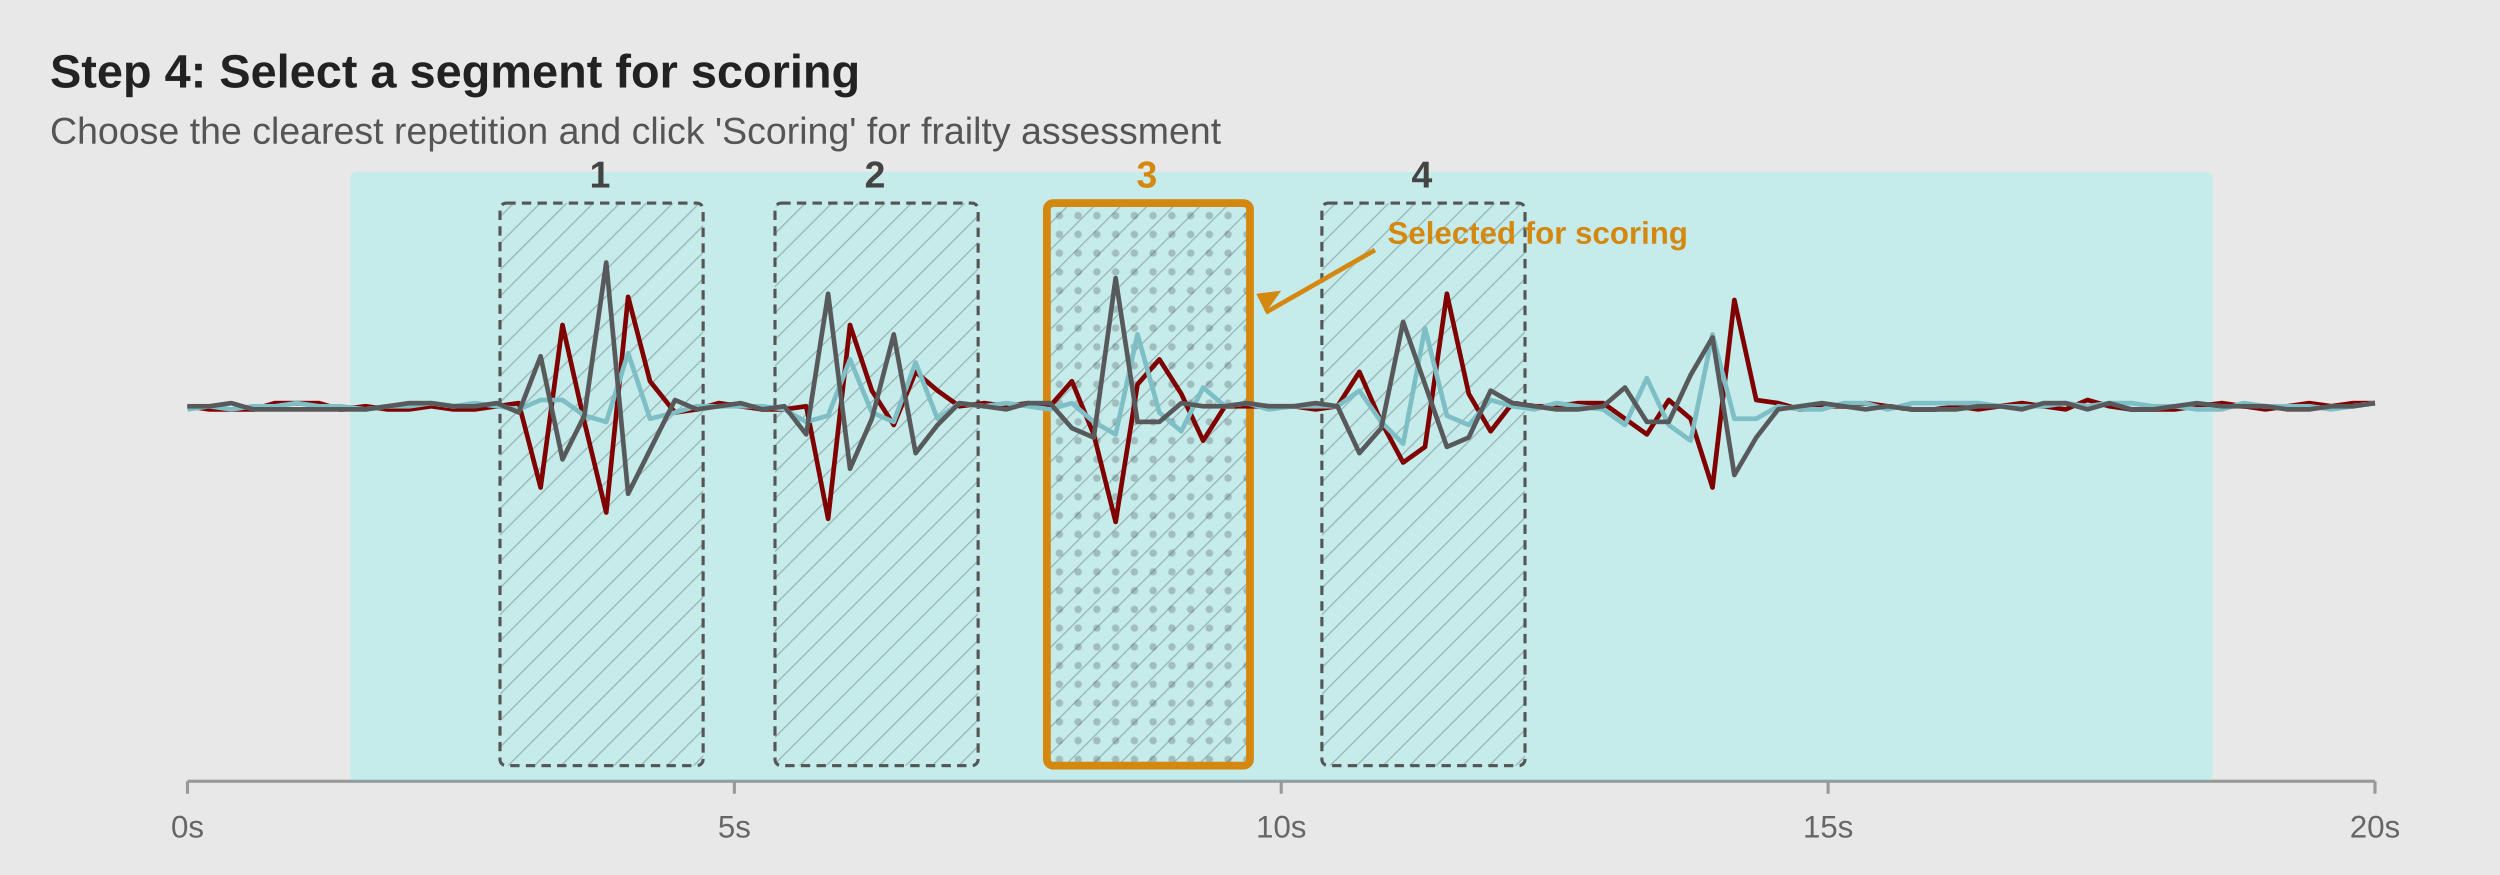
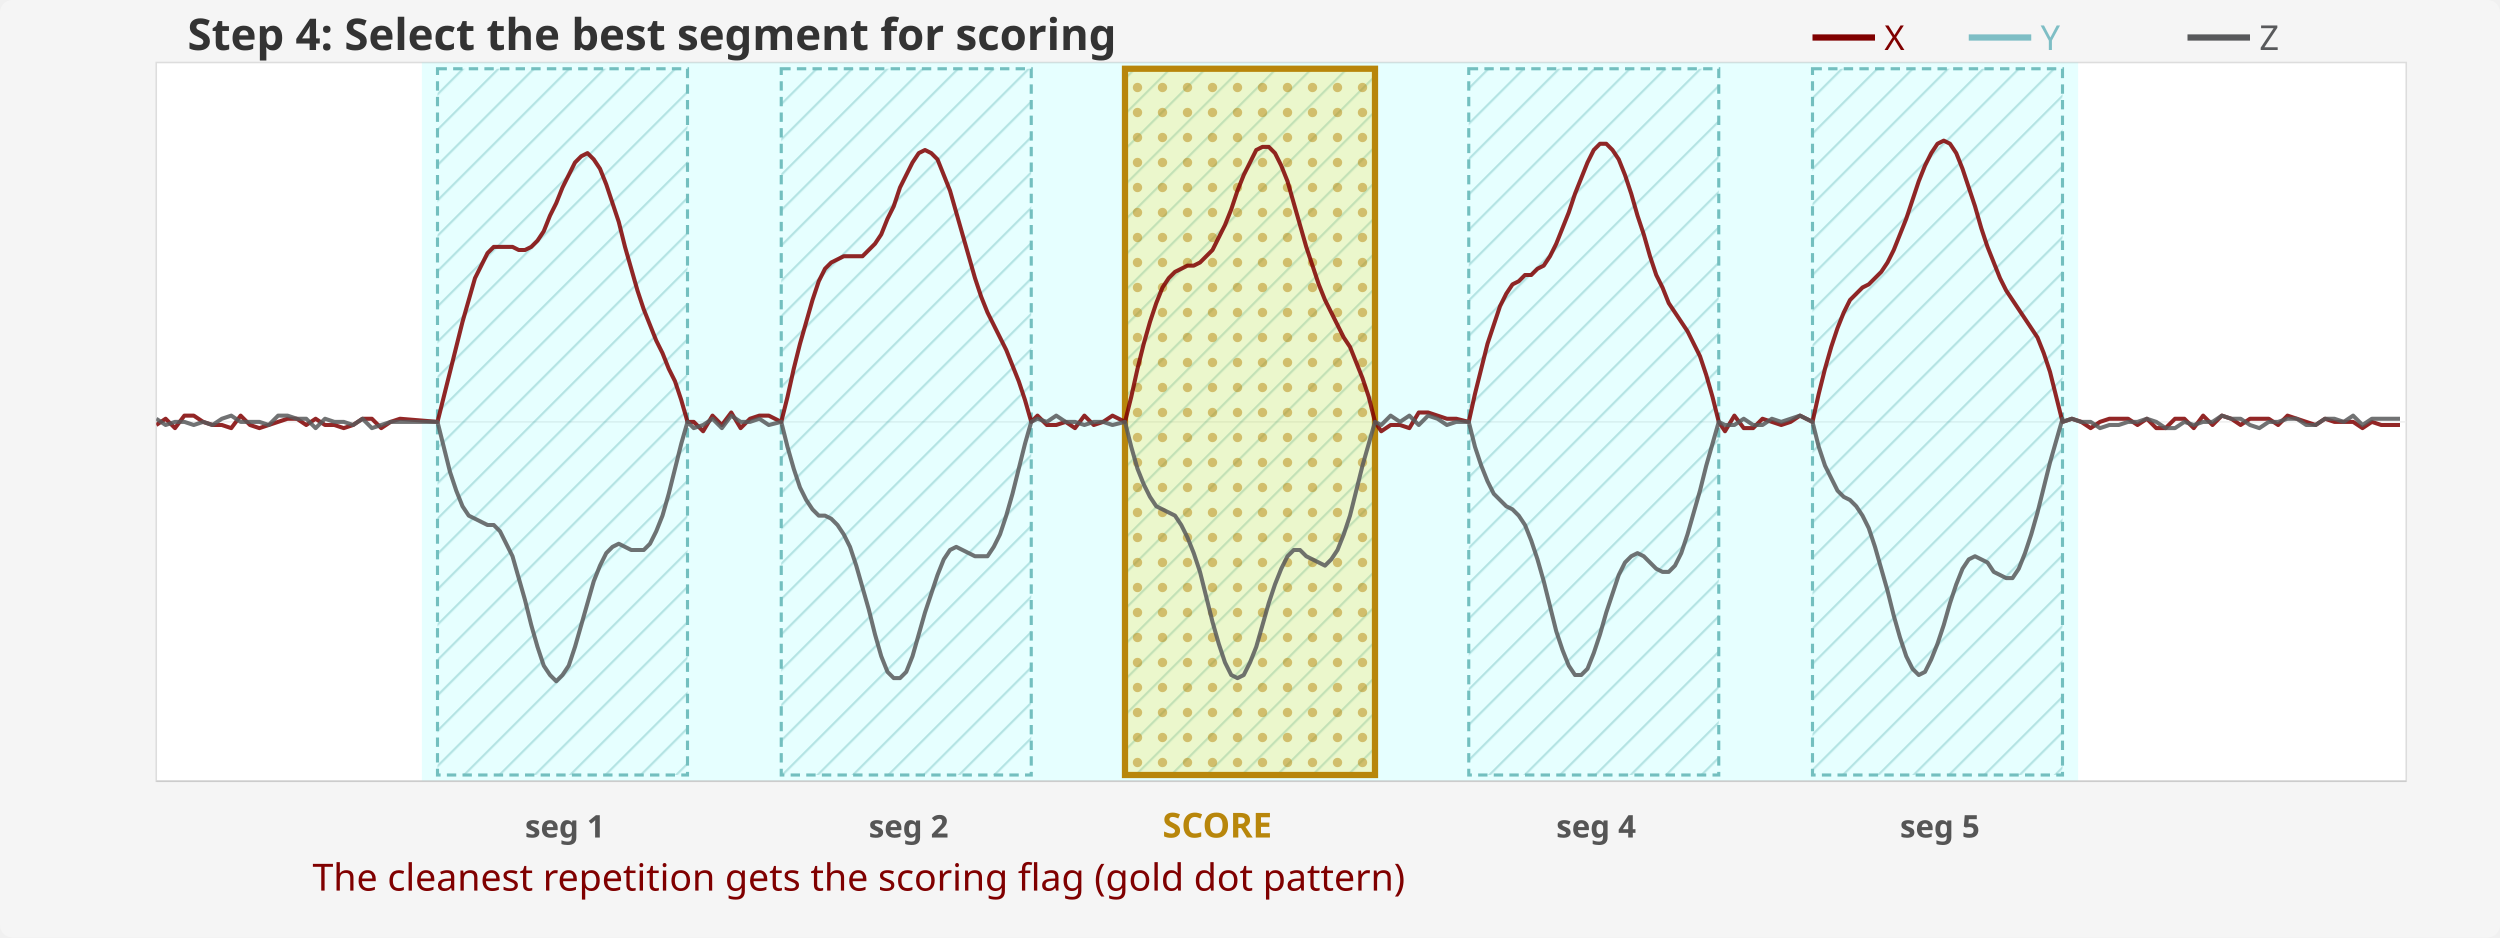
- <svg xmlns="http://www.w3.org/2000/svg" width="800" height="280" viewBox="0 0 800 280">
+ <svg xmlns="http://www.w3.org/2000/svg" width="800" height="300" viewBox="0 0 800 300">
+   <style>
+     .title { font: bold 14px sans-serif; fill: #333; }
+     .instruction { font: 12px sans-serif; fill: #800000; }
+     .legend-text { font: 11px sans-serif; }
+     .seg-label { font: bold 10px sans-serif; fill: #555; }
+     .score-label { font: bold 11px sans-serif; fill: #b8860b; }
+   </style>
  <defs>
-     <pattern id="hatch" width="6" height="6" patternUnits="userSpaceOnUse" patternTransform="rotate(45)">
-       <line x1="0" y1="0" x2="0" y2="6" stroke="#333" stroke-width="0.8" opacity="0.3" />
+     <clipPath id="s4-plot">
+       <rect x="50" y="20" width="720" height="230" />
+     </clipPath>
+     <pattern id="seg-hatch2" patternUnits="userSpaceOnUse" width="8" height="8" patternTransform="rotate(45)">
+       <line x1="0" y1="0" x2="0" y2="8" stroke="#008080" stroke-width="1.5" opacity="0.4" />
    </pattern>
-     <pattern id="dots" width="6" height="6" patternUnits="userSpaceOnUse">
-       <circle cx="3" cy="3" r="1.2" fill="#333" opacity="0.25" />
+     <pattern id="score-dots" patternUnits="userSpaceOnUse" width="8" height="8">
+       <circle cx="4" cy="4" r="1.5" fill="#b8860b" opacity="0.5" />
    </pattern>
  </defs>
-   <rect width="800" height="280" fill="#e8e8e8" />
-   <text x="16" y="28" font-family="Arial, sans-serif" font-size="15" font-weight="bold" fill="#222">Step 4: Select a segment for scoring</text>
-   <text x="16" y="46" font-family="Arial, sans-serif" font-size="12" fill="#555">Choose the clearest repetition and click 'Scoring' for frailty assessment</text>
-   <line x1="60" y1="250" x2="760" y2="250" stroke="#999" stroke-width="1" />
-   <text x="60" y="268" font-family="Arial, sans-serif" font-size="10" fill="#666" text-anchor="middle">0s</text>
-   <text x="235" y="268" font-family="Arial, sans-serif" font-size="10" fill="#666" text-anchor="middle">5s</text>
-   <text x="410" y="268" font-family="Arial, sans-serif" font-size="10" fill="#666" text-anchor="middle">10s</text>
-   <text x="585" y="268" font-family="Arial, sans-serif" font-size="10" fill="#666" text-anchor="middle">15s</text>
-   <text x="760" y="268" font-family="Arial, sans-serif" font-size="10" fill="#666" text-anchor="middle">20s</text>
-   <line x1="60" y1="250" x2="60" y2="254" stroke="#999" stroke-width="1" />
-   <line x1="235" y1="250" x2="235" y2="254" stroke="#999" stroke-width="1" />
-   <line x1="410" y1="250" x2="410" y2="254" stroke="#999" stroke-width="1" />
-   <line x1="585" y1="250" x2="585" y2="254" stroke="#999" stroke-width="1" />
-   <line x1="760" y1="250" x2="760" y2="254" stroke="#999" stroke-width="1" />
-   <rect x="112" y="55" width="596" height="195" fill="cyan" opacity="0.15" rx="2" />
-   <rect x="160" y="65" width="65" height="180" fill="url(#hatch)" stroke="#555" stroke-width="1" stroke-dasharray="3,2" rx="2" />
-   <text x="192" y="60" font-family="Arial, sans-serif" font-size="12" font-weight="bold" fill="#444" text-anchor="middle">1</text>
-   <rect x="248" y="65" width="65" height="180" fill="url(#hatch)" stroke="#555" stroke-width="1" stroke-dasharray="3,2" rx="2" />
-   <text x="280" y="60" font-family="Arial, sans-serif" font-size="12" font-weight="bold" fill="#444" text-anchor="middle">2</text>
-   <rect x="335" y="65" width="65" height="180" fill="url(#hatch)" stroke="#555" stroke-width="1" stroke-dasharray="3,2" rx="2" />
-   <rect x="335" y="65" width="65" height="180" fill="url(#dots)" stroke="#D4880F" stroke-width="2.5" rx="2" />
-   <text x="367" y="60" font-family="Arial, sans-serif" font-size="12" font-weight="bold" fill="#D4880F" text-anchor="middle">3</text>
-   <rect x="423" y="65" width="65" height="180" fill="url(#hatch)" stroke="#555" stroke-width="1" stroke-dasharray="3,2" rx="2" />
-   <text x="455" y="60" font-family="Arial, sans-serif" font-size="12" font-weight="bold" fill="#444" text-anchor="middle">4</text>
-   <line x1="440" y1="80" x2="405" y2="100" stroke="#D4880F" stroke-width="1.5" />
-   <polygon points="405,100 410,93 402,94" fill="#D4880F" />
-   <text x="444" y="78" font-family="Arial, sans-serif" font-size="10" font-weight="bold" fill="#D4880F">Selected for scoring</text>
-   <polyline fill="none" stroke="#800000" stroke-width="1.5" stroke-linejoin="round" points="60,130 67,131 74,131 81,131 88,129 95,129 102,129 109,131 117,130 124,131 131,131 138,130 145,131 152,131 159,130 166,129 173,156 180,104 187,135 194,164 201,95 208,122 216,132 223,131 230,129 237,130 244,131 251,131 258,130 265,166 272,104 279,125 286,136 293,119 300,125 307,130 315,129 322,130 329,129 336,130 343,122 350,139 357,167 364,123 371,115 378,126 385,141 392,130 399,130 406,130 414,130 421,131 428,130 435,119 442,135 449,148 456,143 463,94 470,126 477,138 484,129 491,130 498,130 505,129 513,129 520,134 527,139 534,128 541,134 548,156 555,96 562,128 569,129 576,131 583,130 590,130 597,129 604,130 612,131 619,131 626,130 633,131 640,130 647,129 654,130 661,131 668,128 675,130 682,131 689,131 696,131 703,130 711,129 718,130 725,131 732,130 739,129 746,130 753,129 760,129" />
-   <polyline fill="none" stroke="#7EBEC5" stroke-width="1.5" stroke-linejoin="round" points="60,131 67,130 74,131 81,130 88,130 95,129 102,130 109,130 117,131 124,130 131,130 138,129 145,130 152,129 159,130 166,131 173,128 180,128 187,133 194,135 201,113 208,134 216,132 223,130 230,130 237,130 244,130 251,131 258,135 265,133 272,115 279,132 286,135 293,116 300,134 307,129 315,130 322,129 329,130 336,131 343,129 350,135 357,139 364,107 371,132 378,138 385,124 392,130 399,129 406,131 414,130 421,130 428,130 435,125 442,135 449,142 456,105 463,133 470,136 477,128 484,130 491,131 498,129 505,130 513,131 520,136 527,121 534,136 541,141 548,107 555,134 562,134 569,130 576,131 583,131 590,129 597,129 604,131 612,129 619,129 626,129 633,129 640,130 647,130 654,130 661,129 668,130 675,129 682,129 689,130 696,130 703,131 711,131 718,129 725,130 732,130 739,130 746,131 753,130 760,129" />
-   <polyline fill="none" stroke="#58595b" stroke-width="1.5" stroke-linejoin="round" points="60,130 67,130 74,129 81,131 88,131 95,131 102,131 109,131 117,131 124,130 131,129 138,129 145,130 152,130 159,129 166,132 173,114 180,147 187,133 194,84 201,158 208,144 216,128 223,131 230,130 237,129 244,131 251,130 258,139 265,94 272,150 279,134 286,107 293,145 300,136 307,129 315,130 322,131 329,129 336,129 343,137 350,140 357,89 364,135 371,135 378,129 385,130 392,130 399,129 406,130 414,130 421,129 428,130 435,145 442,137 449,103 456,123 463,143 470,140 477,125 484,129 491,130 498,131 505,131 513,130 520,124 527,135 534,135 541,120 548,108 555,152 562,140 569,131 576,130 583,129 590,130 597,131 604,130 612,131 619,131 626,131 633,130 640,130 647,131 654,129 661,129 668,131 675,129 682,131 689,131 696,130 703,129 711,130 718,130 725,130 732,131 739,131 746,130 753,130 760,129" />
+   <rect width="800" height="300" fill="#f5f5f5" rx="4" />
+   <rect x="50" y="20" width="720" height="230" fill="white" stroke="#ddd" stroke-width="0.5" />
+   <text x="60" y="16" class="title">Step 4: Select the best segment for scoring</text>
+   <line x1="580" y1="12" x2="600" y2="12" stroke="#800000" stroke-width="2" />
+   <text x="603" y="16" class="legend-text" fill="#800000">X</text>
+   <line x1="630" y1="12" x2="650" y2="12" stroke="#7EBEC5" stroke-width="2" />
+   <text x="653" y="16" class="legend-text" fill="#7EBEC5">Y</text>
+   <line x1="700" y1="12" x2="720" y2="12" stroke="#58595b" stroke-width="2" />
+   <text x="723" y="16" class="legend-text" fill="#58595b">Z</text>
+   <line x1="50" y1="135" x2="770" y2="135" stroke="#eee" stroke-width="0.5" />
+   <rect x="135" y="20" width="530" height="230" fill="cyan" opacity="0.10" />
+   <rect x="140" y="22" width="80" height="226" fill="url(#seg-hatch2)" stroke="#008080" stroke-width="1" stroke-dasharray="3,2" opacity="0.5" />
+   <rect x="250" y="22" width="80" height="226" fill="url(#seg-hatch2)" stroke="#008080" stroke-width="1" stroke-dasharray="3,2" opacity="0.5" />
+   <rect x="360" y="22" width="80" height="226" fill="url(#seg-hatch2)" stroke="#008080" stroke-width="1" stroke-dasharray="3,2" opacity="0.5" />
+   <rect x="470" y="22" width="80" height="226" fill="url(#seg-hatch2)" stroke="#008080" stroke-width="1" stroke-dasharray="3,2" opacity="0.5" />
+   <rect x="580" y="22" width="80" height="226" fill="url(#seg-hatch2)" stroke="#008080" stroke-width="1" stroke-dasharray="3,2" opacity="0.5" />
+   <rect x="360" y="22" width="80" height="226" fill="#ffd700" opacity="0.2" />
+   <rect x="360" y="22" width="80" height="226" fill="url(#score-dots)" />
+   <rect x="360" y="22" width="80" height="226" fill="none" stroke="#b8860b" stroke-width="2" />
+   <text x="168" y="268" class="seg-label">seg 1</text>
+   <text x="278" y="268" class="seg-label">seg 2</text>
+   <text x="372" y="268" class="score-label">SCORE</text>
+   <text x="498" y="268" class="seg-label">seg 4</text>
+   <text x="608" y="268" class="seg-label">seg 5</text>
+   <g clip-path="url(#s4-plot)">
+     <polyline fill="none" stroke="#800000" stroke-width="1.3" opacity="0.85" stroke-linejoin="round" points="50,136 53,134 56,137 59,133 62,133 65,135 68,136 71,136 74,137 77,133 80,136 83,137 86,136 89,135 92,134 95,134 98,136 101,134 104,136 107,136 110,137 113,136 116,134 119,134 122,137 125,135 128,134 140,135 142,127 144,119 146,111 148,103 150,96 152,89 154,85 156,81 158,79 160,79 162,79 164,79 166,80 168,80 170,79 172,77 174,74 176,69 178,65 180,60 182,56 184,52 186,50 188,49 190,51 192,54 194,59 196,65 198,71 200,79 202,86 204,93 206,99 208,104 210,109 212,113 214,118 216,122 218,128 220,135 222,135 225,138 228,133 231,136 234,132 237,137 240,134 243,133 246,133 250,135 252,127 254,118 256,110 258,103 260,96 262,90 264,86 266,84 268,83 270,82 272,82 274,82 276,82 278,80 280,78 282,75 284,70 286,66 288,60 290,56 292,52 294,49 296,48 298,49 300,51 302,56 304,61 306,68 308,75 310,82 312,89 314,95 316,100 318,104 320,108 322,112 324,117 326,122 328,128 330,135 332,133 335,136 338,136 341,135 344,137 347,133 350,136 353,135 356,133 360,135 362,127 364,118 366,110 368,103 370,97 372,92 374,89 376,87 378,86 380,85 382,85 384,84 386,82 388,80 390,76 392,72 394,67 396,61 398,56 400,52 402,48 404,47 406,47 408,49 410,53 412,58 414,65 416,72 418,79 420,85 422,91 424,96 426,100 428,104 430,108 432,111 434,116 436,121 438,127 440,135 442,138 445,136 448,136 451,137 454,132 457,132 460,133 463,134 466,134 470,135 472,126 474,118 476,110 478,104 480,98 482,94 484,91 486,90 488,88 490,88 492,86 494,85 496,82 498,78 500,73 502,68 504,62 506,57 508,52 510,48 512,46 514,46 516,48 518,51 520,56 522,62 524,69 526,75 528,82 530,88 532,92 534,97 536,100 538,103 540,106 542,110 544,114 546,120 548,127 550,135 552,138 555,133 558,137 561,137 564,134 567,135 570,136 573,135 576,133 580,135 582,126 584,118 586,111 588,105 590,100 592,96 594,94 596,92 598,91 600,89 602,87 604,84 606,80 608,75 610,70 612,64 614,58 616,53 618,49 620,46 622,45 624,46 626,49 628,54 630,60 632,66 634,73 636,79 638,84 640,89 642,93 644,96 646,99 648,102 650,105 652,108 654,113 656,119 658,127 660,135 660,135 663,134 666,135 669,137 672,135 675,134 678,134 681,134 684,136 687,134 690,137 693,137 696,134 699,134 702,137 705,133 708,136 711,133 714,134 717,136 720,134 723,134 726,134 729,136 732,133 735,134 738,135 741,136 744,134 747,135 750,135 753,135 756,137 759,135 762,136 765,136 768,136" />
+     <polyline fill="none" stroke="#58595b" stroke-width="1.3" opacity="0.85" stroke-linejoin="round" points="50,134 53,136 56,135 59,135 62,136 65,135 68,136 71,134 74,133 77,135 80,135 83,135 86,136 89,133 92,133 95,134 98,134 101,137 104,134 107,135 110,135 113,136 116,134 119,137 122,136 125,135 128,135 140,135 142,143 144,151 146,157 148,162 150,165 152,166 154,167 156,168 158,168 160,170 162,174 164,178 166,185 168,192 170,200 172,207 174,213 176,216 178,218 180,216 182,213 184,207 186,200 188,193 190,186 192,181 194,177 196,175 198,174 200,175 202,176 204,176 206,176 208,174 210,170 212,165 214,158 216,150 218,142 220,135 222,137 225,136 228,134 231,137 234,133 237,135 240,135 243,134 246,136 250,135 252,143 254,150 256,156 258,160 260,163 262,165 264,165 266,166 268,168 270,171 272,175 274,181 276,188 278,195 280,203 282,210 284,215 286,217 288,217 290,215 292,210 294,203 296,196 298,190 300,184 302,179 304,176 306,175 308,176 310,177 312,178 314,178 316,178 318,175 320,171 322,165 324,158 326,150 328,142 330,135 332,134 335,135 338,133 341,135 344,135 347,136 350,135 353,135 356,136 360,135 362,143 364,150 366,155 368,159 370,162 372,163 374,164 376,165 378,168 380,172 382,177 384,183 386,191 388,199 390,206 392,212 394,216 396,217 398,216 400,212 402,207 404,200 406,193 408,187 410,182 412,178 414,176 416,176 418,178 420,179 422,180 424,181 426,179 428,176 430,171 432,165 434,157 436,149 438,142 440,135 442,136 445,133 448,135 451,133 454,136 457,133 460,134 463,136 466,135 470,135 472,143 474,149 476,154 478,158 480,160 482,162 484,163 486,165 488,168 490,173 492,179 494,186 496,194 498,202 500,208 502,213 504,216 506,216 508,214 510,209 512,203 514,196 516,190 518,184 520,180 522,178 524,177 526,178 528,180 530,182 532,183 534,183 536,181 538,177 540,171 542,164 544,157 546,149 548,142 550,135 552,136 555,136 558,134 561,136 564,136 567,134 570,135 573,134 576,133 580,135 582,143 584,149 586,153 588,157 590,159 592,160 594,162 596,165 598,169 600,175 602,182 604,189 606,197 608,204 610,210 612,214 614,216 616,215 618,211 620,206 622,200 624,193 626,187 628,182 630,179 632,178 634,179 636,180 638,183 640,184 642,185 644,185 646,182 648,177 650,171 652,164 654,156 656,148 658,141 660,134 660,135 663,134 666,135 669,135 672,137 675,136 678,136 681,135 684,135 687,134 690,135 693,137 696,137 699,135 702,136 705,135 708,135 711,133 714,134 717,134 720,136 723,137 726,135 729,135 732,134 735,134 738,136 741,136 744,134 747,134 750,135 753,133 756,136 759,134 762,134 765,134 768,134" />
+   </g>
+   <line x1="50" y1="250" x2="770" y2="250" stroke="#ccc" stroke-width="0.5" />
+   <text x="100" y="285" class="instruction">The cleanest repetition gets the scoring flag (gold dot pattern)</text>
</svg>
